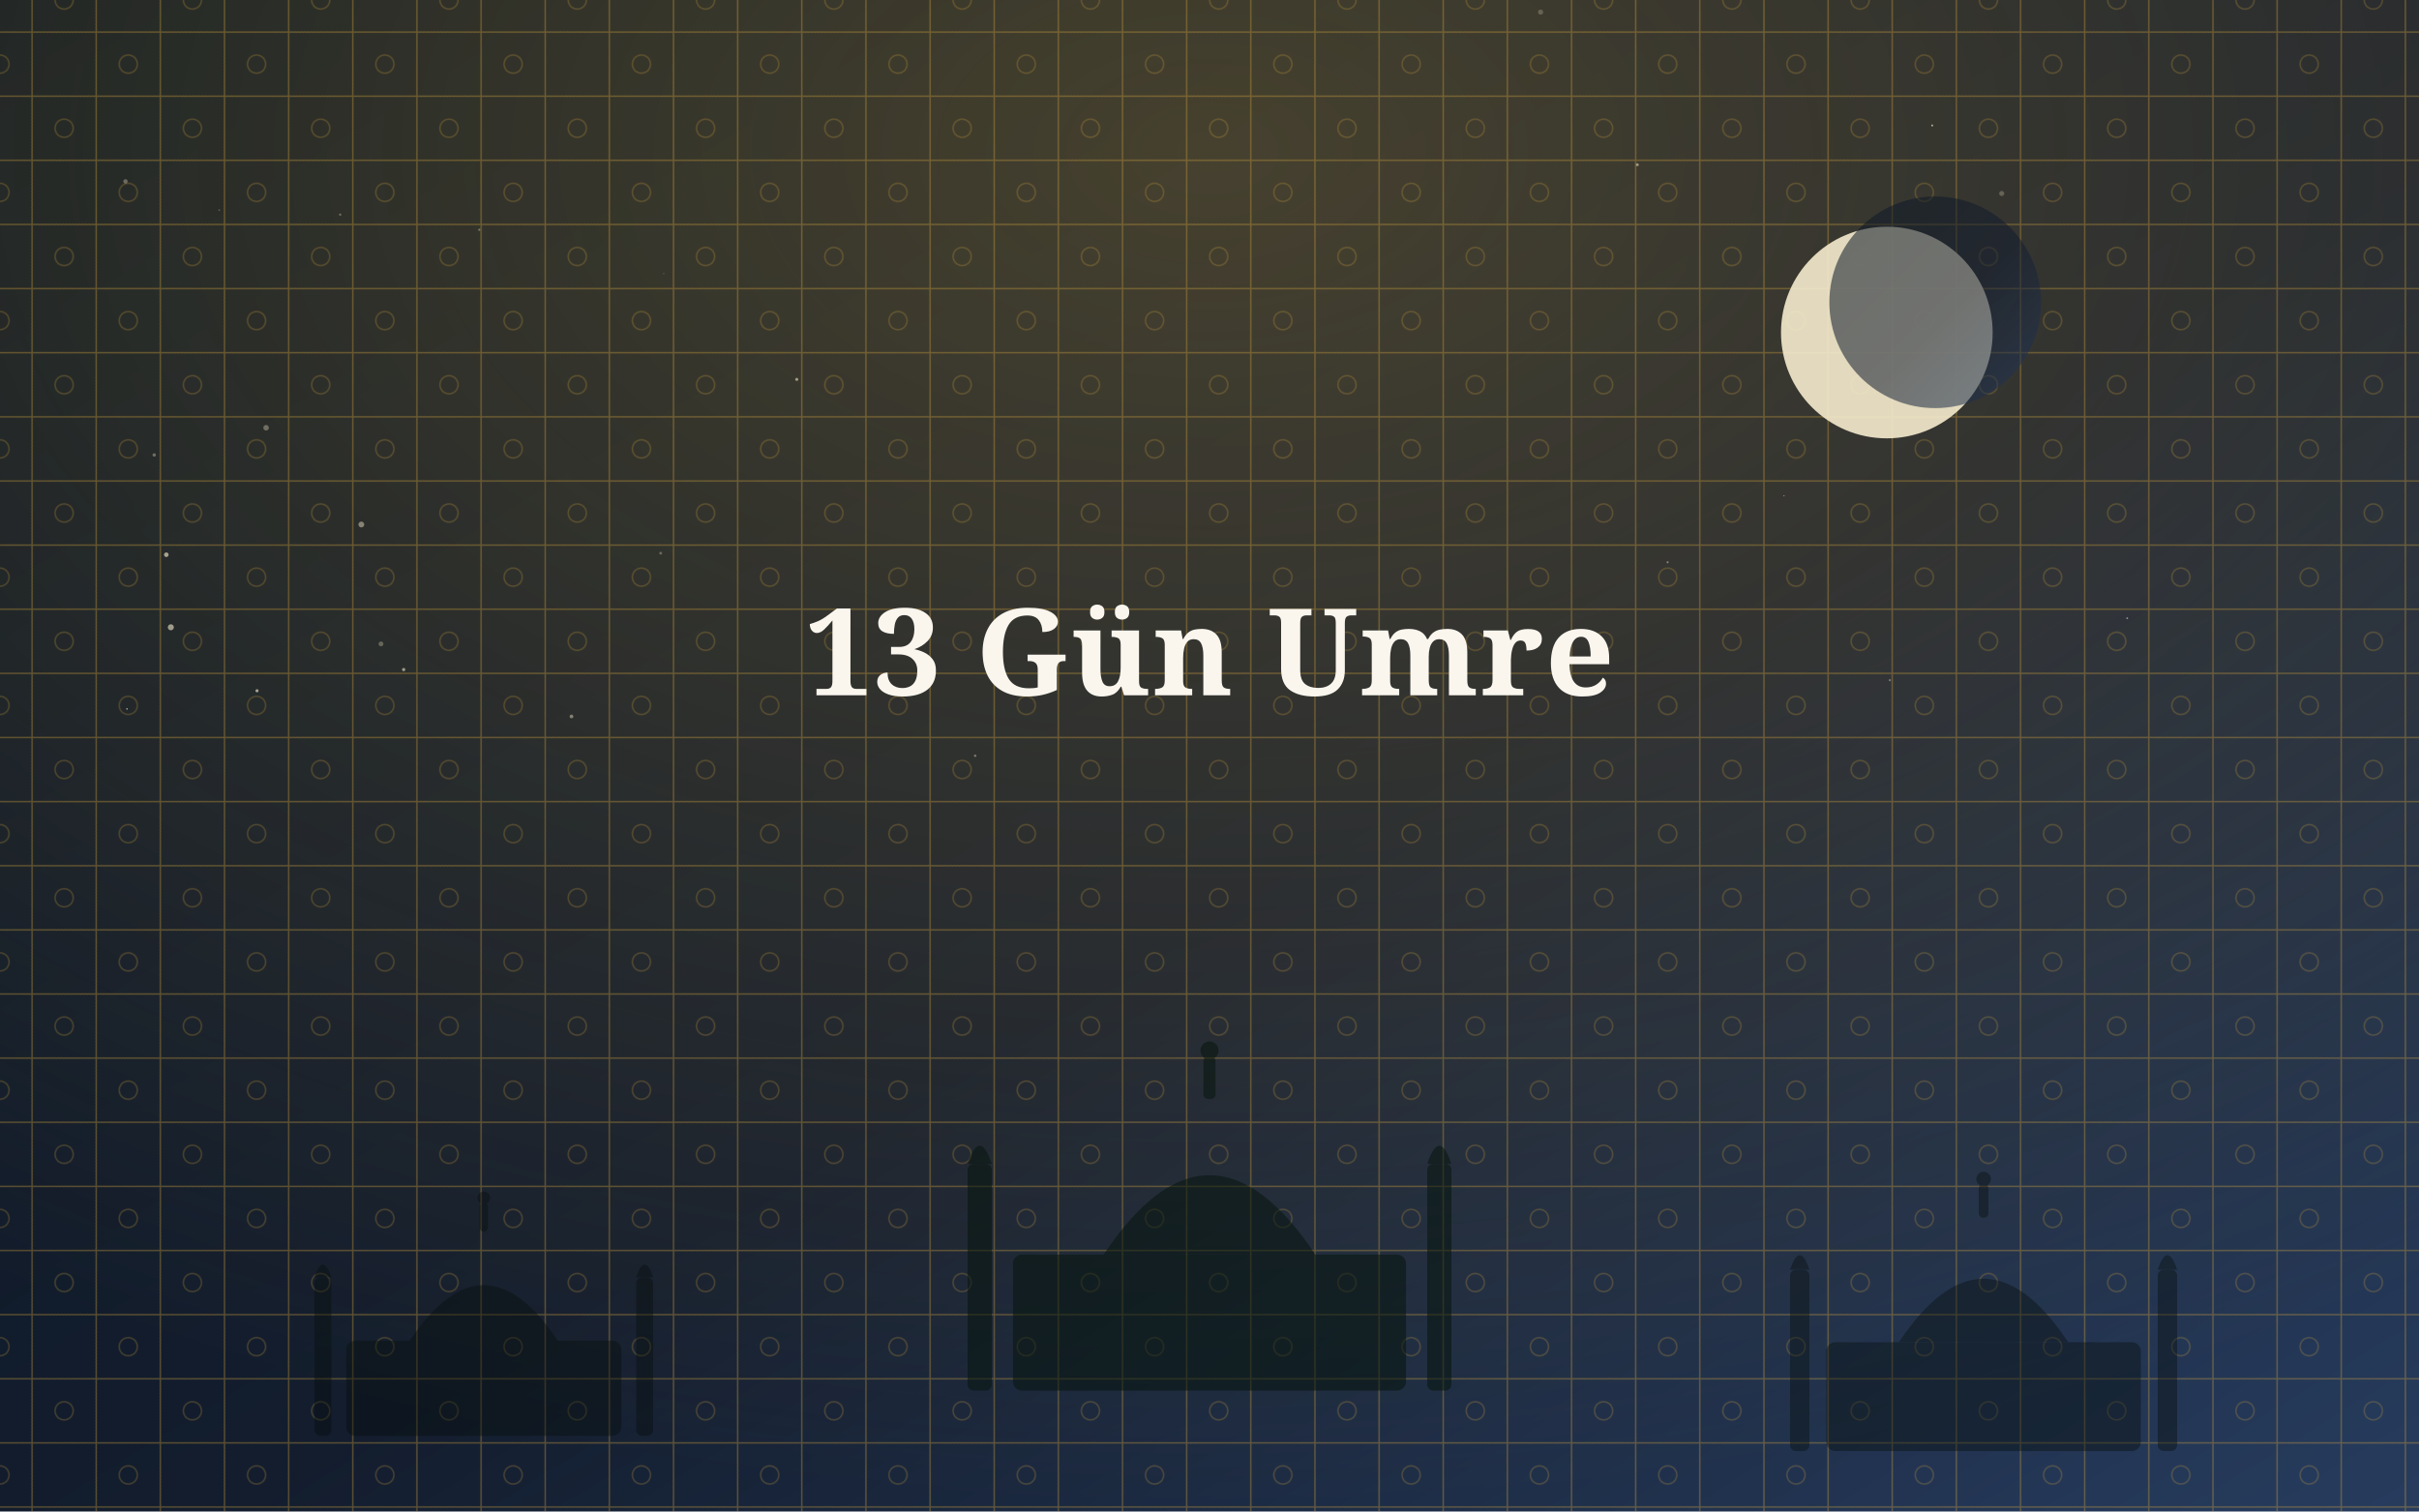
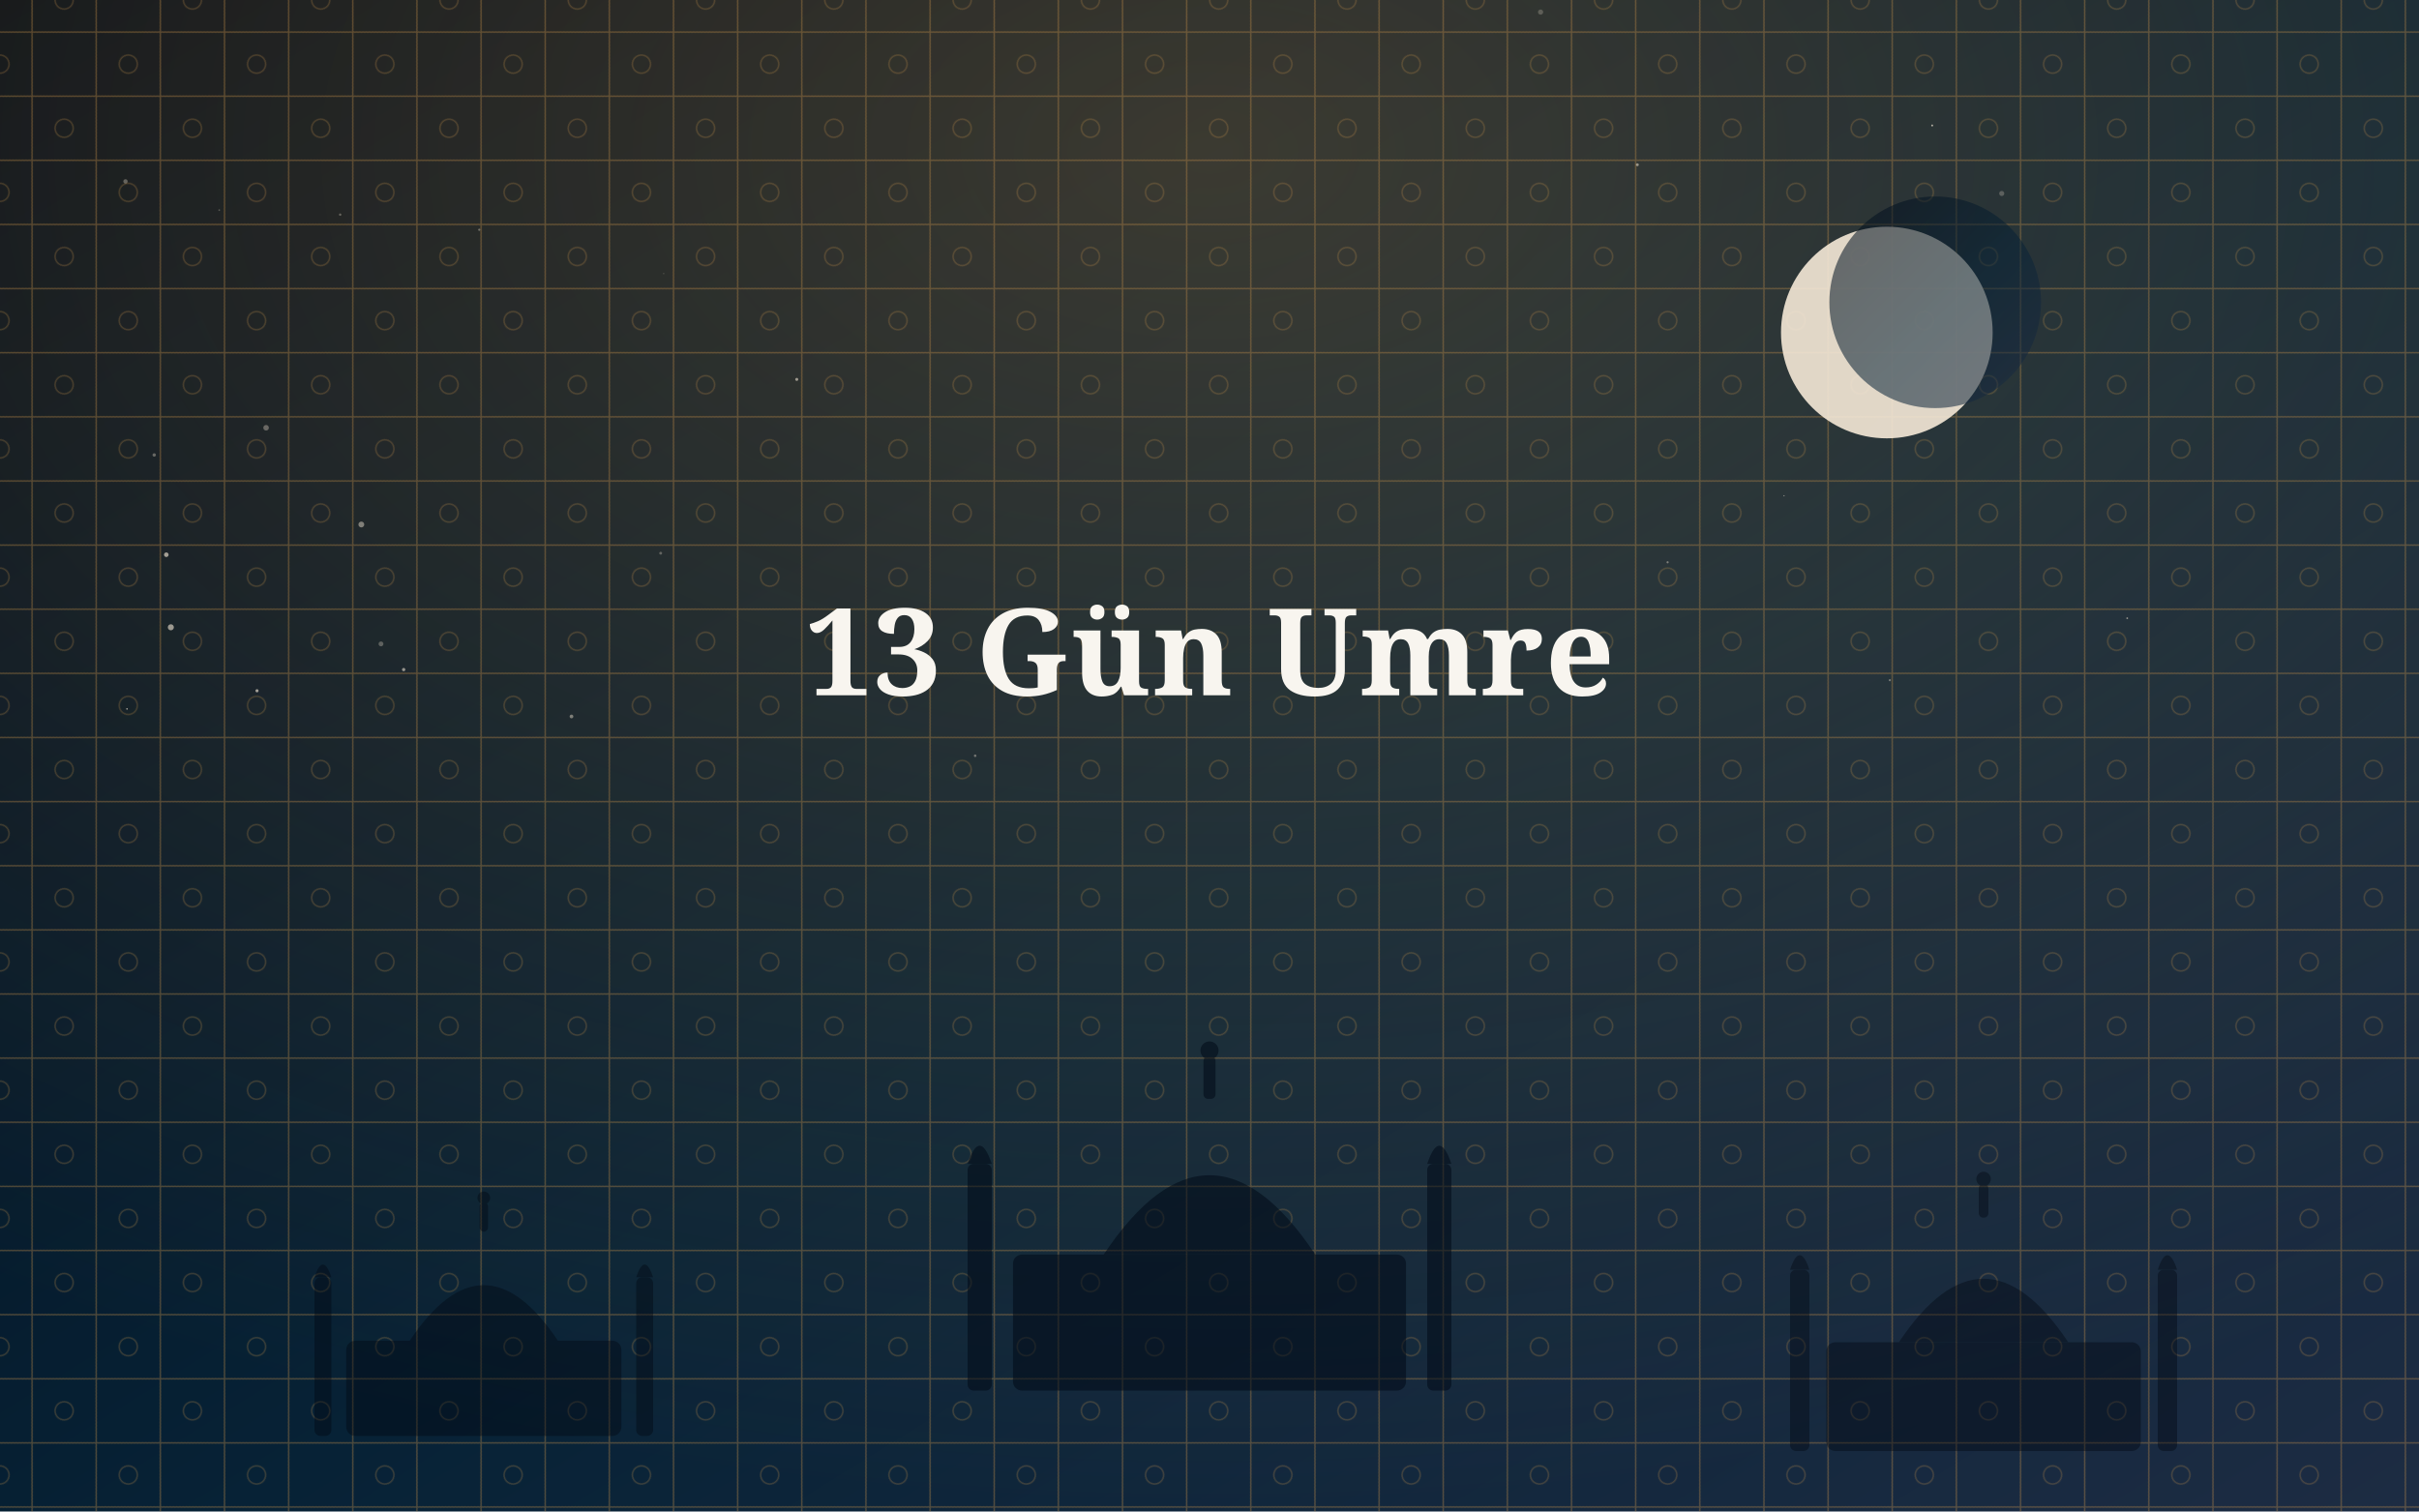
<svg xmlns="http://www.w3.org/2000/svg" width="1600" height="1000" viewBox="0 0 1600 1000" role="img">
  <defs>
    <linearGradient id="g21" x1="0" y1="0" x2="1" y2="1">
-       <stop offset="0" stop-color="#0a1622" />
-       <stop offset="0.55" stop-color="#131d2e" />
-       <stop offset="1" stop-color="#273c5e" />
+       <stop offset="0" stop-color="#000a16" />
+       <stop offset="0.55" stop-color="#072236" />
+       <stop offset="1" stop-color="#1d2c43" />
    </linearGradient>
    <radialGradient id="g21g" cx="0.5" cy="0.1" r="0.9">
-       <stop offset="0" stop-color="#d4a53d" stop-opacity="0.28" />
-       <stop offset="1" stop-color="#d4a53d" stop-opacity="0" />
+       <stop offset="0" stop-color="#c9934a" stop-opacity="0.28" />
+       <stop offset="1" stop-color="#c9934a" stop-opacity="0" />
    </radialGradient>
    <pattern id="g21p" width="60" height="60" patternUnits="userSpaceOnUse" patternTransform="rotate(45)">
-       <path d="M30 0 L60 30 L30 60 L0 30 Z" fill="none" stroke="#d4a53d" stroke-width="1" opacity="0.35" />
-       <circle cx="30" cy="30" r="6" fill="none" stroke="#d4a53d" stroke-width="1" opacity="0.25" />
+       <path d="M30 0 L60 30 L30 60 L0 30 Z" fill="none" stroke="#c9934a" stroke-width="1" opacity="0.35" />
+       <circle cx="30" cy="30" r="6" fill="none" stroke="#c9934a" stroke-width="1" opacity="0.25" />
    </pattern>
  </defs>
  <rect width="1600" height="1000" fill="url(#g21)" />
  <rect width="1600" height="1000" fill="url(#g21p)" />
  <rect width="1600" height="1000" fill="url(#g21g)" />
-   <circle cx="267" cy="443" r="1.10" fill="#f5ebcd" opacity="0.56" />
-   <circle cx="1324" cy="128" r="1.68" fill="#f5ebcd" opacity="0.25" />
-   <circle cx="1407" cy="409" r="0.59" fill="#f5ebcd" opacity="0.56" />
-   <circle cx="317" cy="152" r="0.72" fill="#f5ebcd" opacity="0.38" />
-   <circle cx="110" cy="367" r="1.52" fill="#f5ebcd" opacity="0.62" />
-   <circle cx="1180" cy="328" r="0.41" fill="#f5ebcd" opacity="0.51" />
-   <circle cx="1019" cy="8" r="1.71" fill="#f5ebcd" opacity="0.23" />
-   <circle cx="437" cy="366" r="0.95" fill="#f5ebcd" opacity="0.30" />
-   <circle cx="1250" cy="450" r="0.71" fill="#f5ebcd" opacity="0.39" />
-   <circle cx="239" cy="347" r="1.93" fill="#f5ebcd" opacity="0.45" />
-   <circle cx="170" cy="457" r="1.03" fill="#f5ebcd" opacity="0.63" />
-   <circle cx="1083" cy="109" r="0.95" fill="#f5ebcd" opacity="0.53" />
-   <circle cx="645" cy="500" r="0.84" fill="#f5ebcd" opacity="0.38" />
-   <circle cx="378" cy="474" r="1.23" fill="#f5ebcd" opacity="0.44" />
-   <circle cx="145" cy="139" r="0.59" fill="#f5ebcd" opacity="0.26" />
-   <circle cx="102" cy="301" r="1.12" fill="#f5ebcd" opacity="0.35" />
-   <circle cx="527" cy="251" r="1.01" fill="#f5ebcd" opacity="0.56" />
-   <circle cx="1103" cy="372" r="0.71" fill="#f5ebcd" opacity="0.42" />
-   <circle cx="1278" cy="83" r="0.63" fill="#f5ebcd" opacity="0.68" />
-   <circle cx="83" cy="120" r="1.44" fill="#f5ebcd" opacity="0.33" />
-   <circle cx="225" cy="142" r="0.77" fill="#f5ebcd" opacity="0.33" />
-   <circle cx="439" cy="181" r="0.43" fill="#f5ebcd" opacity="0.22" />
-   <circle cx="113" cy="415" r="2.00" fill="#f5ebcd" opacity="0.59" />
-   <circle cx="176" cy="283" r="1.84" fill="#f5ebcd" opacity="0.34" />
-   <circle cx="252" cy="426" r="1.60" fill="#f5ebcd" opacity="0.30" />
-   <circle cx="84" cy="469" r="0.54" fill="#f5ebcd" opacity="0.66" />
-   <ellipse cx="1248" cy="220" rx="70" ry="70" fill="#f5ebcd" opacity="0.9" />
+   <circle cx="267" cy="443" r="1.10" fill="#f5e9d7" opacity="0.56" />
+   <circle cx="1324" cy="128" r="1.68" fill="#f5e9d7" opacity="0.25" />
+   <circle cx="1407" cy="409" r="0.59" fill="#f5e9d7" opacity="0.56" />
+   <circle cx="317" cy="152" r="0.72" fill="#f5e9d7" opacity="0.38" />
+   <circle cx="110" cy="367" r="1.52" fill="#f5e9d7" opacity="0.62" />
+   <circle cx="1180" cy="328" r="0.41" fill="#f5e9d7" opacity="0.51" />
+   <circle cx="1019" cy="8" r="1.71" fill="#f5e9d7" opacity="0.23" />
+   <circle cx="437" cy="366" r="0.95" fill="#f5e9d7" opacity="0.30" />
+   <circle cx="1250" cy="450" r="0.71" fill="#f5e9d7" opacity="0.39" />
+   <circle cx="239" cy="347" r="1.93" fill="#f5e9d7" opacity="0.45" />
+   <circle cx="170" cy="457" r="1.03" fill="#f5e9d7" opacity="0.63" />
+   <circle cx="1083" cy="109" r="0.95" fill="#f5e9d7" opacity="0.53" />
+   <circle cx="645" cy="500" r="0.84" fill="#f5e9d7" opacity="0.38" />
+   <circle cx="378" cy="474" r="1.23" fill="#f5e9d7" opacity="0.44" />
+   <circle cx="145" cy="139" r="0.59" fill="#f5e9d7" opacity="0.26" />
+   <circle cx="102" cy="301" r="1.12" fill="#f5e9d7" opacity="0.35" />
+   <circle cx="527" cy="251" r="1.01" fill="#f5e9d7" opacity="0.56" />
+   <circle cx="1103" cy="372" r="0.71" fill="#f5e9d7" opacity="0.42" />
+   <circle cx="1278" cy="83" r="0.63" fill="#f5e9d7" opacity="0.68" />
+   <circle cx="83" cy="120" r="1.44" fill="#f5e9d7" opacity="0.33" />
+   <circle cx="225" cy="142" r="0.77" fill="#f5e9d7" opacity="0.33" />
+   <circle cx="439" cy="181" r="0.43" fill="#f5e9d7" opacity="0.22" />
+   <circle cx="113" cy="415" r="2.00" fill="#f5e9d7" opacity="0.59" />
+   <circle cx="176" cy="283" r="1.84" fill="#f5e9d7" opacity="0.34" />
+   <circle cx="252" cy="426" r="1.60" fill="#f5e9d7" opacity="0.30" />
+   <circle cx="84" cy="469" r="0.54" fill="#f5e9d7" opacity="0.66" />
+   <ellipse cx="1248" cy="220" rx="70" ry="70" fill="#f5e9d7" opacity="0.9" />
  <ellipse cx="1280" cy="200" rx="70" ry="70" fill="url(#g21)" opacity="0.55" />
-   <g fill="#06140d" opacity="0.55">
+   <g fill="#000a16" opacity="0.55">
    <rect x="670" y="830" width="260" height="90" rx="6" />
    <path d="M 730 830                Q 800 725 870 830 Z" />
    <rect x="796" y="699" width="8" height="28" rx="3" />
    <circle cx="800" cy="695" r="6" />
    <rect x="640" y="770" width="16" height="150" rx="4" />
    <path d="M 640 770 q 8 -24 16 0 Z" />
    <rect x="944" y="770" width="16" height="150" rx="4" />
    <path d="M 944 770 q 8 -24 16 0 Z" />
  </g>
-   <g fill="#040d09" opacity="0.4">
+   <g fill="#00060e" opacity="0.4">
    <rect x="229" y="887" width="182" height="63" rx="6" />
    <path d="M 271 887                Q 320 813.5 369 887 Z" />
    <rect x="317.2" y="795.3" width="5.6" height="19.6" rx="3" />
    <circle cx="320" cy="792.5" r="4.2" />
    <rect x="208" y="845" width="11.2" height="105" rx="4" />
    <path d="M 208 845 q 5.6 -16.8 11.2 0 Z" />
    <rect x="420.8" y="845" width="11.2" height="105" rx="4" />
    <path d="M 420.8 845 q 5.6 -16.8 11.2 0 Z" />
  </g>
-   <g fill="#040d09" opacity="0.4">
+   <g fill="#00060e" opacity="0.4">
    <rect x="1208" y="888" width="208" height="72" rx="6" />
    <path d="M 1256 888                Q 1312 804 1368 888 Z" />
    <rect x="1308.8" y="783.2" width="6.4" height="22.4" rx="3" />
    <circle cx="1312" cy="780" r="4.8" />
    <rect x="1184" y="840" width="12.8" height="120" rx="4" />
    <path d="M 1184 840 q 6.4 -19.2 12.8 0 Z" />
    <rect x="1427.2" y="840" width="12.8" height="120" rx="4" />
    <path d="M 1427.2 840 q 6.4 -19.2 12.8 0 Z" />
  </g>
-   <text x="800" y="460" text-anchor="middle" font-family="Georgia, serif" font-size="80" fill="#faf6ee" font-weight="700" letter-spacing="1">13 Gün Umre</text>
+   <text x="800" y="460" text-anchor="middle" font-family="Georgia, serif" font-size="80" fill="#f8f5ef" font-weight="700" letter-spacing="1">13 Gün Umre</text>
</svg>
